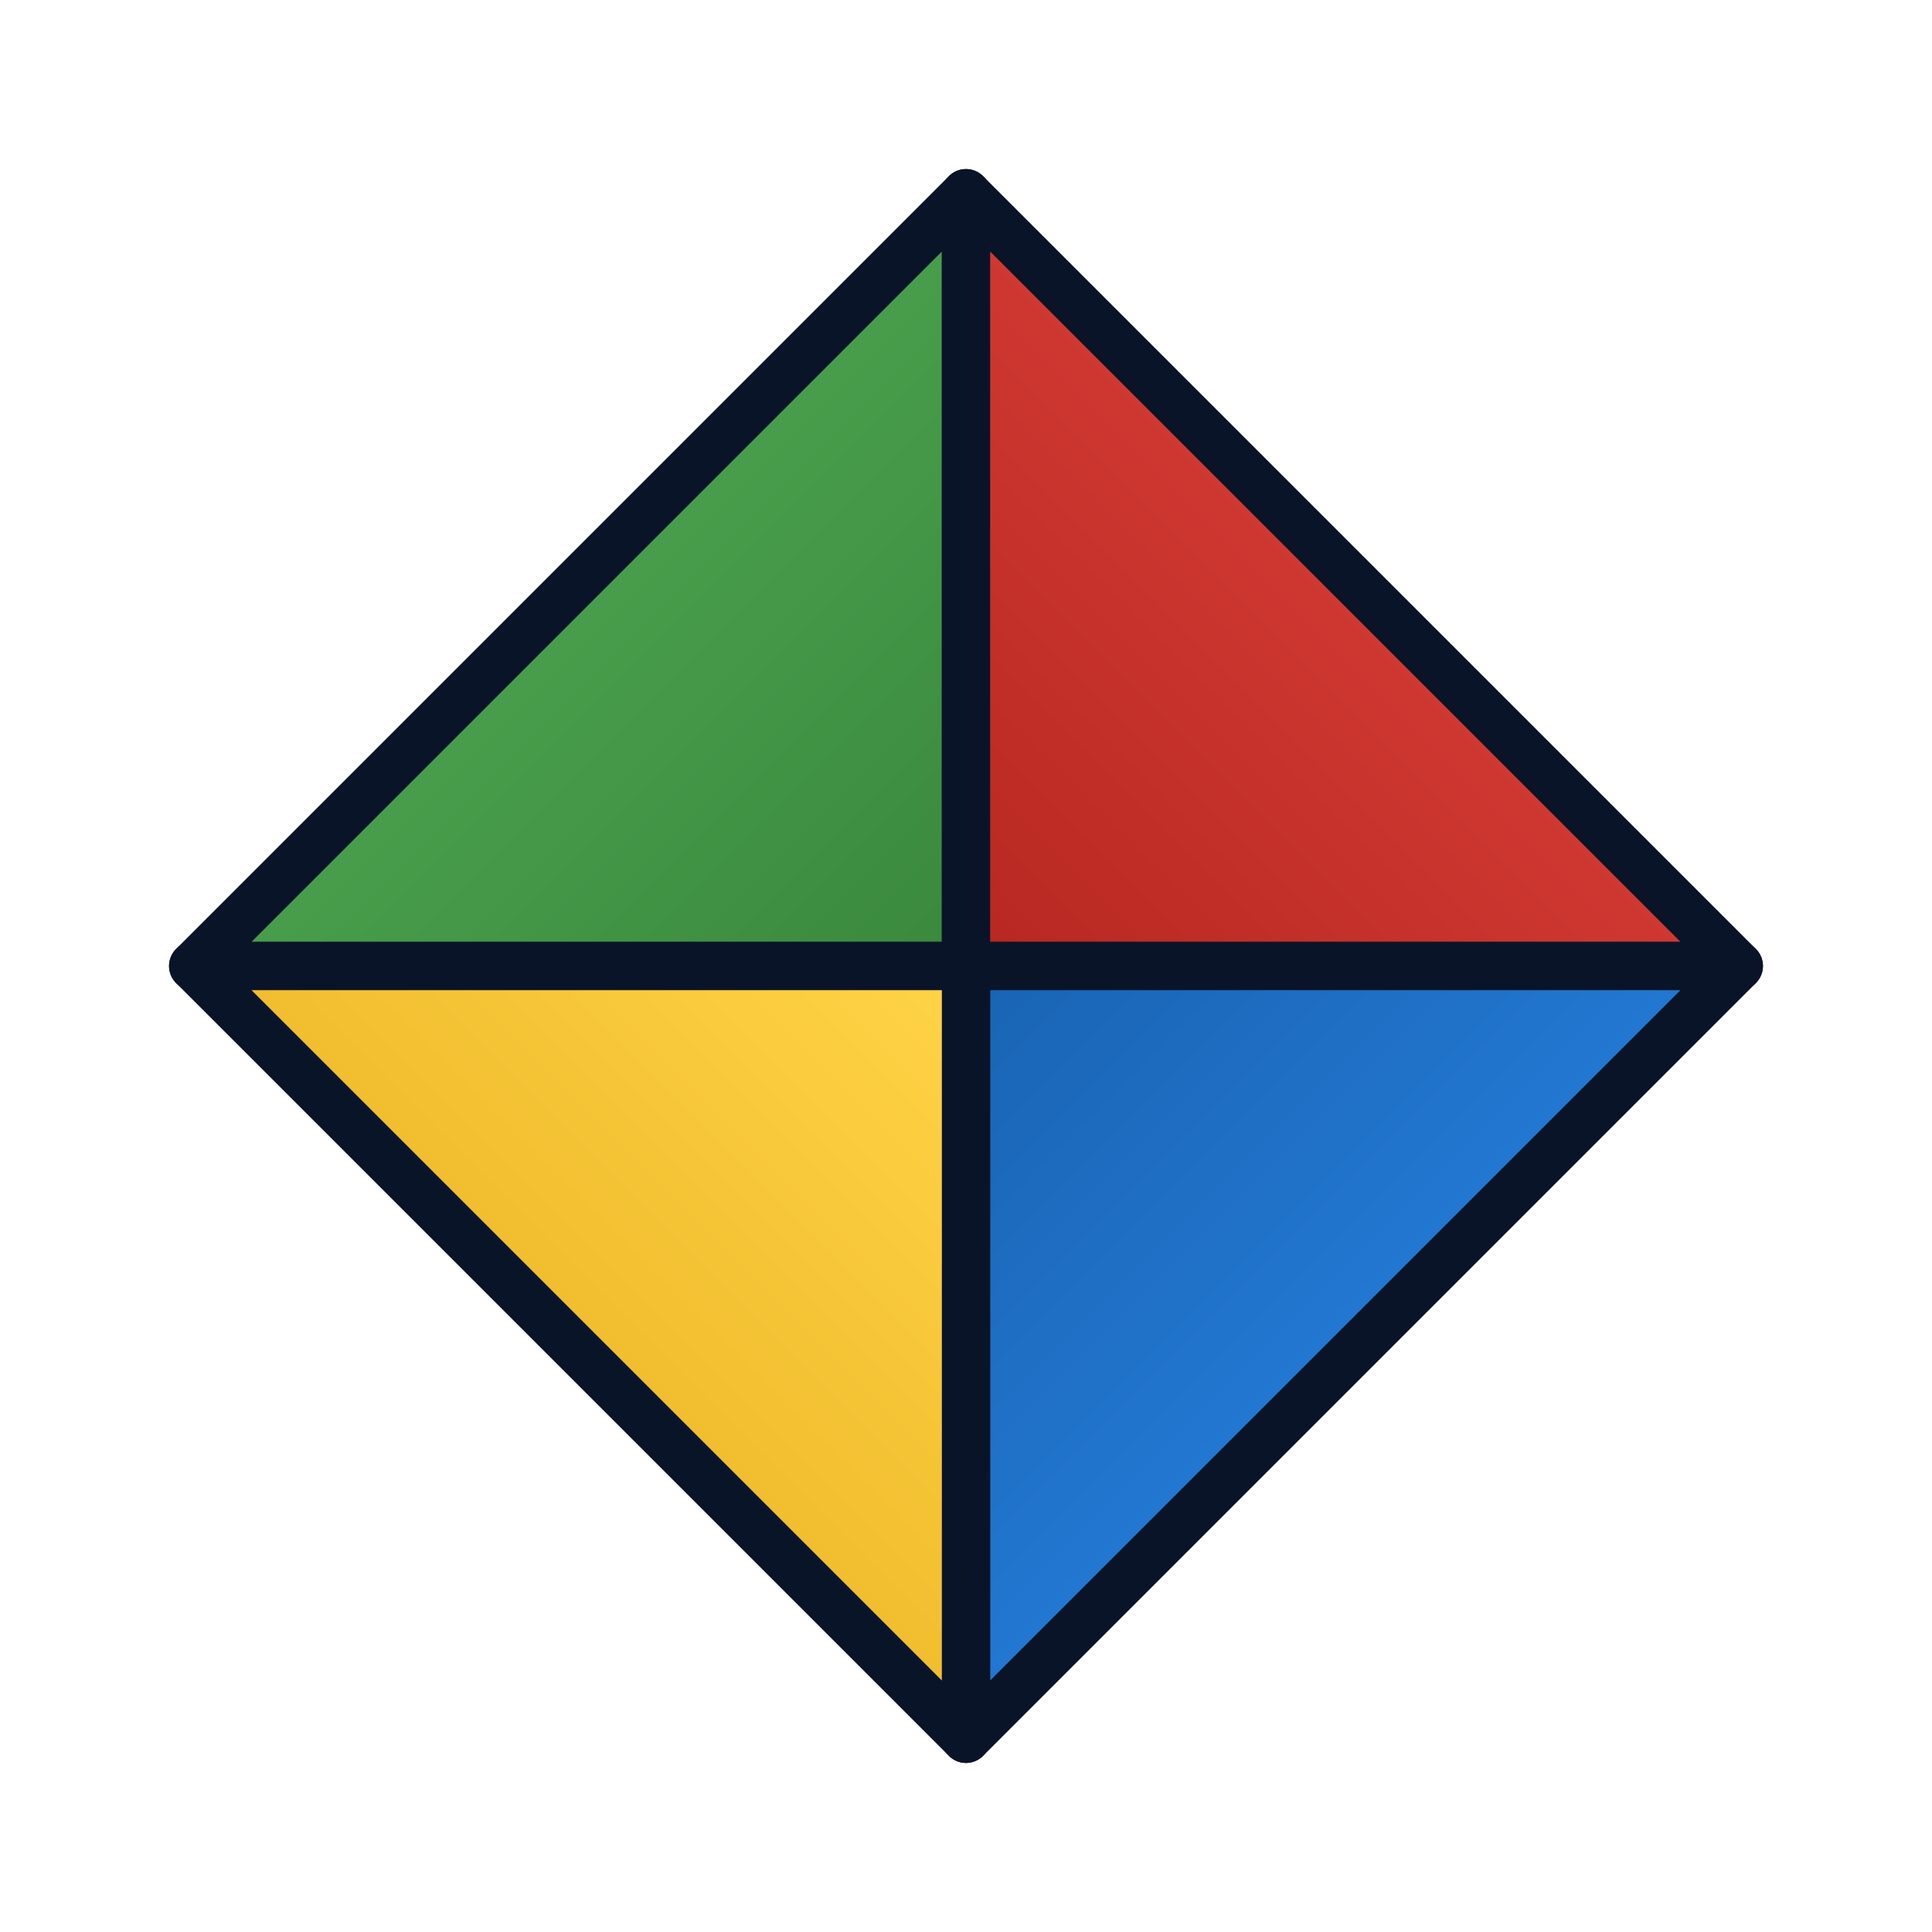
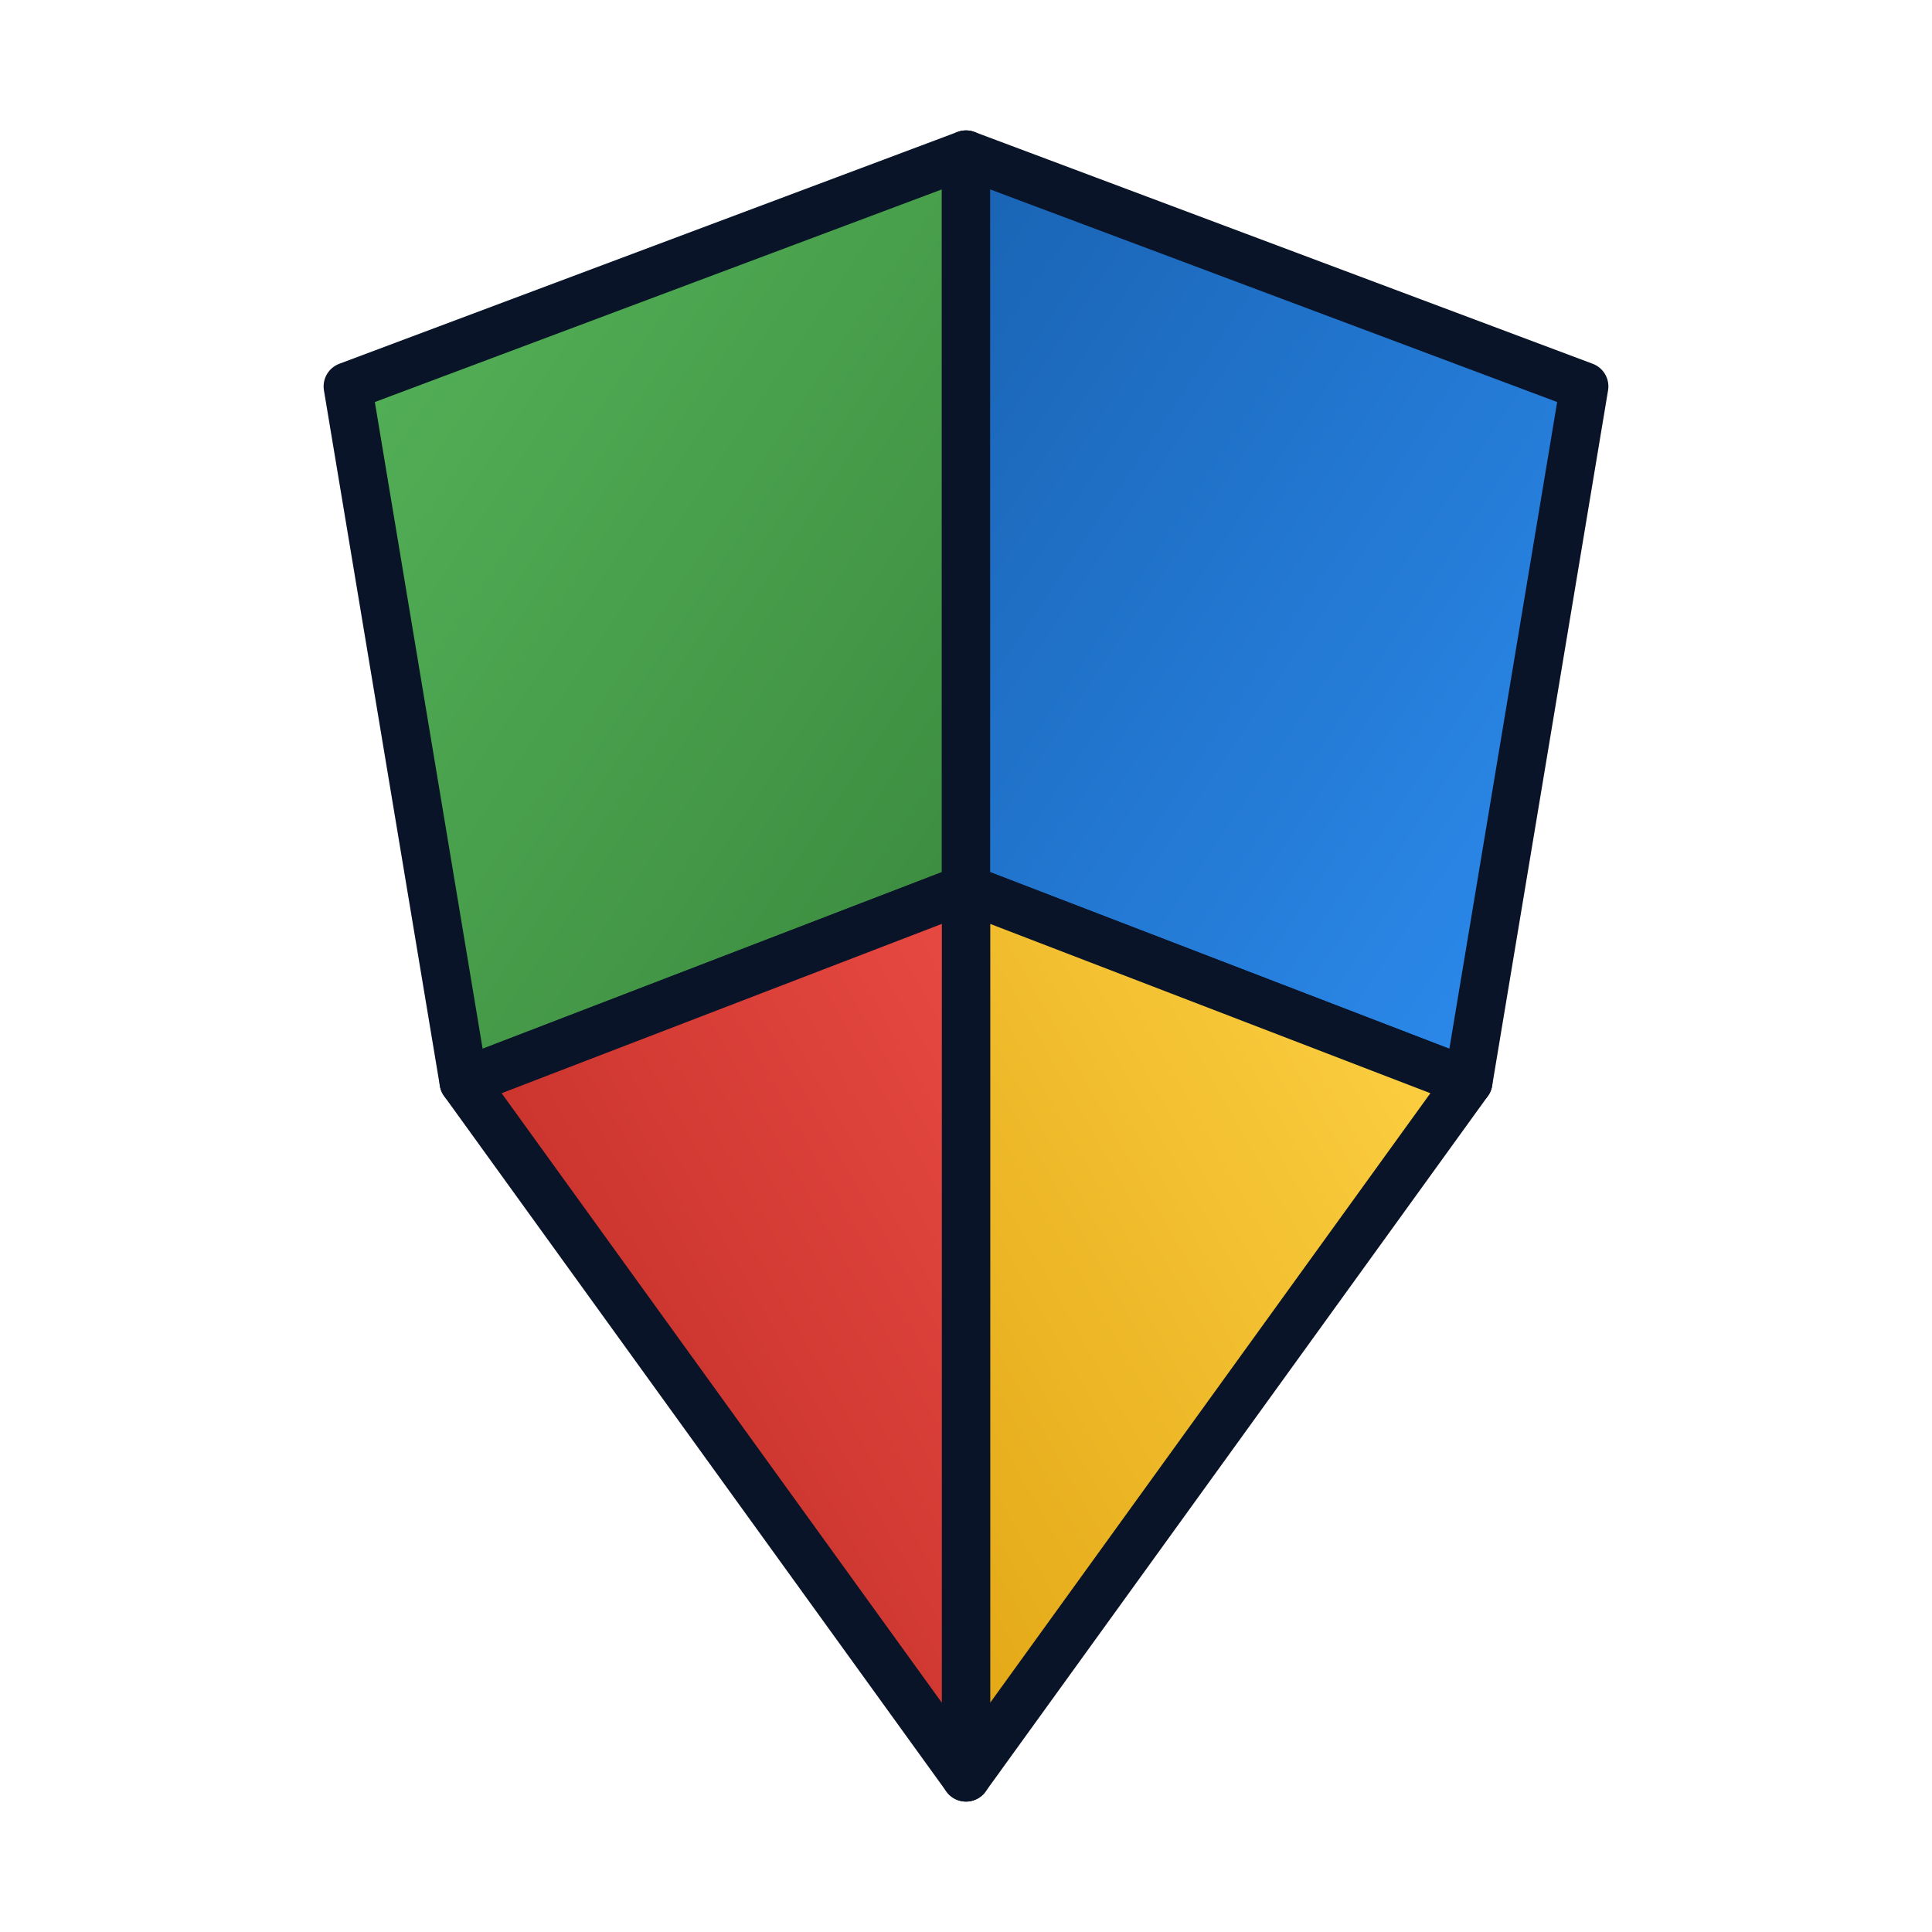
<svg xmlns="http://www.w3.org/2000/svg" viewBox="0 0 100 100" width="100%" height="100%">
  <defs>
    <linearGradient id="wGreen" x1="0%" y1="0%" x2="100%" y2="100%">
      <stop offset="0%" stop-color="#56B55A" />
      <stop offset="100%" stop-color="#3A883D" />
    </linearGradient>
    <linearGradient id="wYellow" x1="0%" y1="100%" x2="100%" y2="0%">
      <stop offset="0%" stop-color="#E2A614" />
      <stop offset="100%" stop-color="#FFD447" />
    </linearGradient>
    <linearGradient id="wBlue" x1="0%" y1="0%" x2="100%" y2="100%">
      <stop offset="0%" stop-color="#1963B3" />
      <stop offset="100%" stop-color="#2D8DF0" />
    </linearGradient>
    <linearGradient id="wRed" x1="0%" y1="100%" x2="100%" y2="0%">
      <stop offset="0%" stop-color="#B72721" />
      <stop offset="100%" stop-color="#E84A42" />
    </linearGradient>
  </defs>
  <style>
        polygon { stroke: #0A1428; stroke-width: 2.5px; stroke-linejoin: round; }
        @keyframes pipelineFlow {
            0% { filter: brightness(1) saturate(1); }
            25% { filter: brightness(1.4) saturate(1.2); }
            50% { filter: brightness(1) saturate(1); }
            100% { filter: brightness(1) saturate(1); }
        }
        .facet-1 { animation: pipelineFlow 4s infinite 0s; }
        .facet-2 { animation: pipelineFlow 4s infinite 1s; }
        .facet-3 { animation: pipelineFlow 4s infinite 2s; }
        .facet-4 { animation: pipelineFlow 4s infinite 3s; }
    </style>
-   <polygon class="facet-1" points="10,50 50,10 50,50" fill="url(#wGreen)" />
-   <polygon class="facet-4" points="50,10 90,50 50,50" fill="url(#wRed)" />
-   <polygon class="facet-3" points="90,50 50,90 50,50" fill="url(#wBlue)" />
-   <polygon class="facet-2" points="50,90 10,50 50,50" fill="url(#wYellow)" />
+   <polygon class="facet-1" fill="url(#wGreen)" points="50,8 18,20 24,56 50,46" />
+   <polygon class="facet-2" fill="url(#wBlue)" points="50,8 82,20 76,56 50,46" />
+   <polygon class="facet-3" fill="url(#wYellow)" points="76,56 50,92 50,46" />
+   <polygon class="facet-4" fill="url(#wRed)" points="24,56 50,92 50,46" />
</svg>
